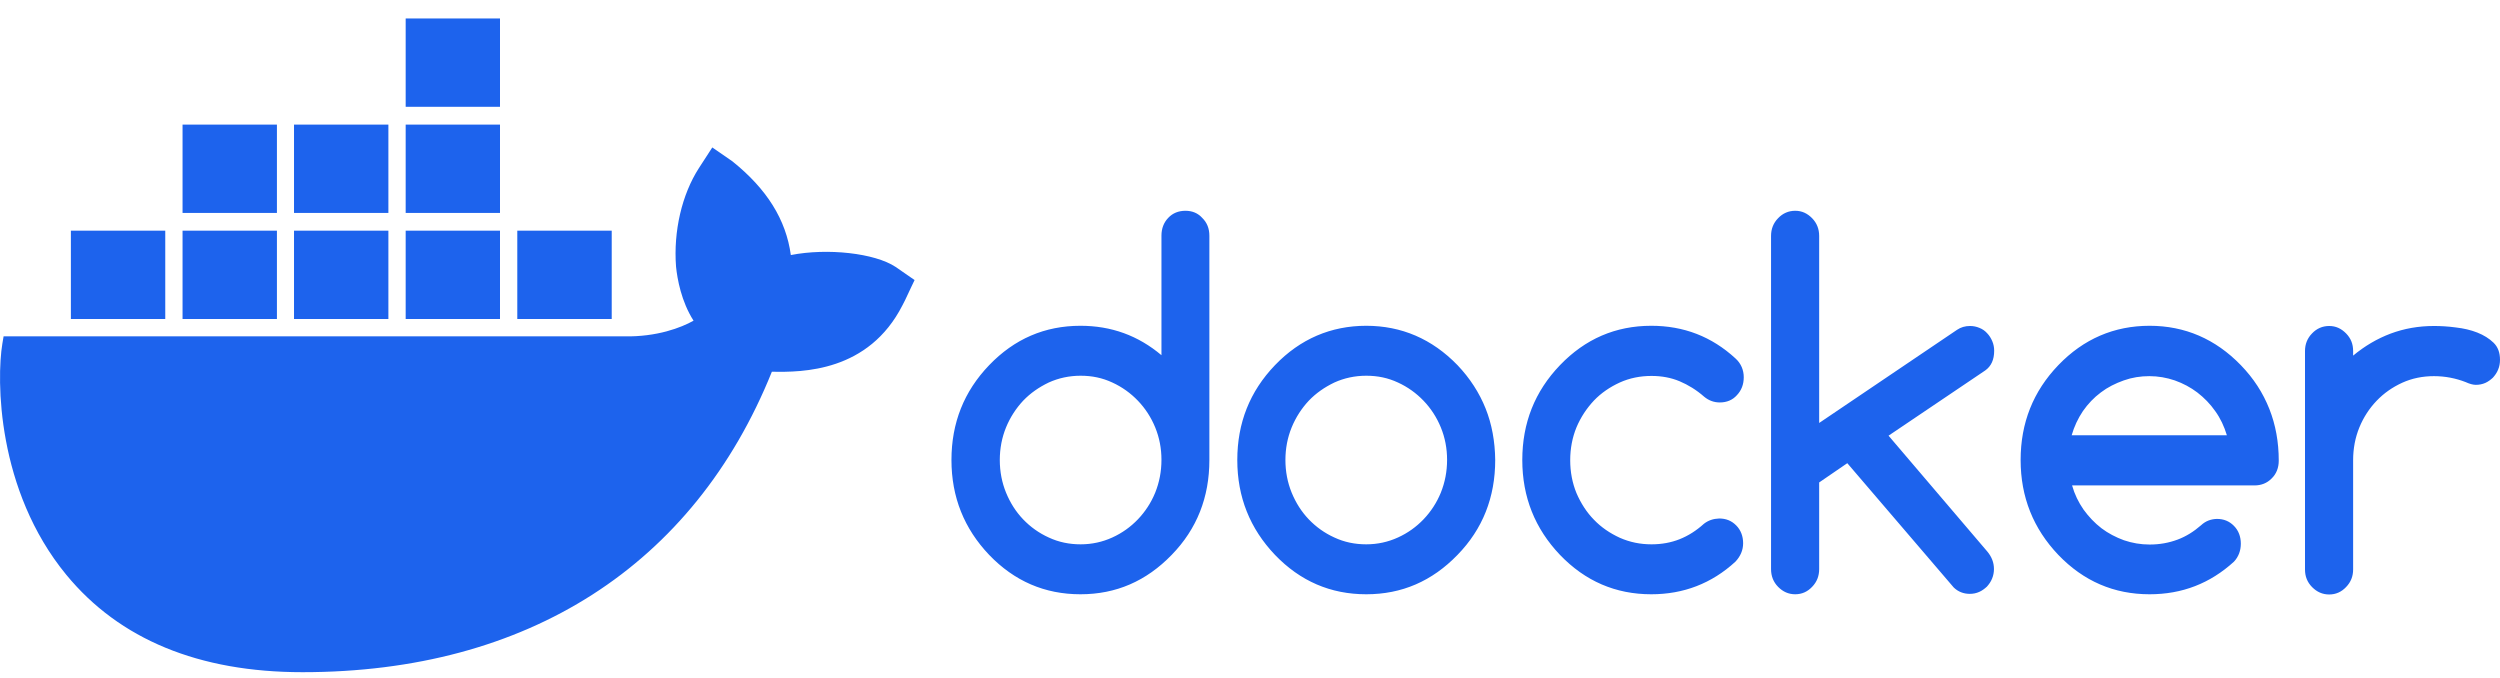
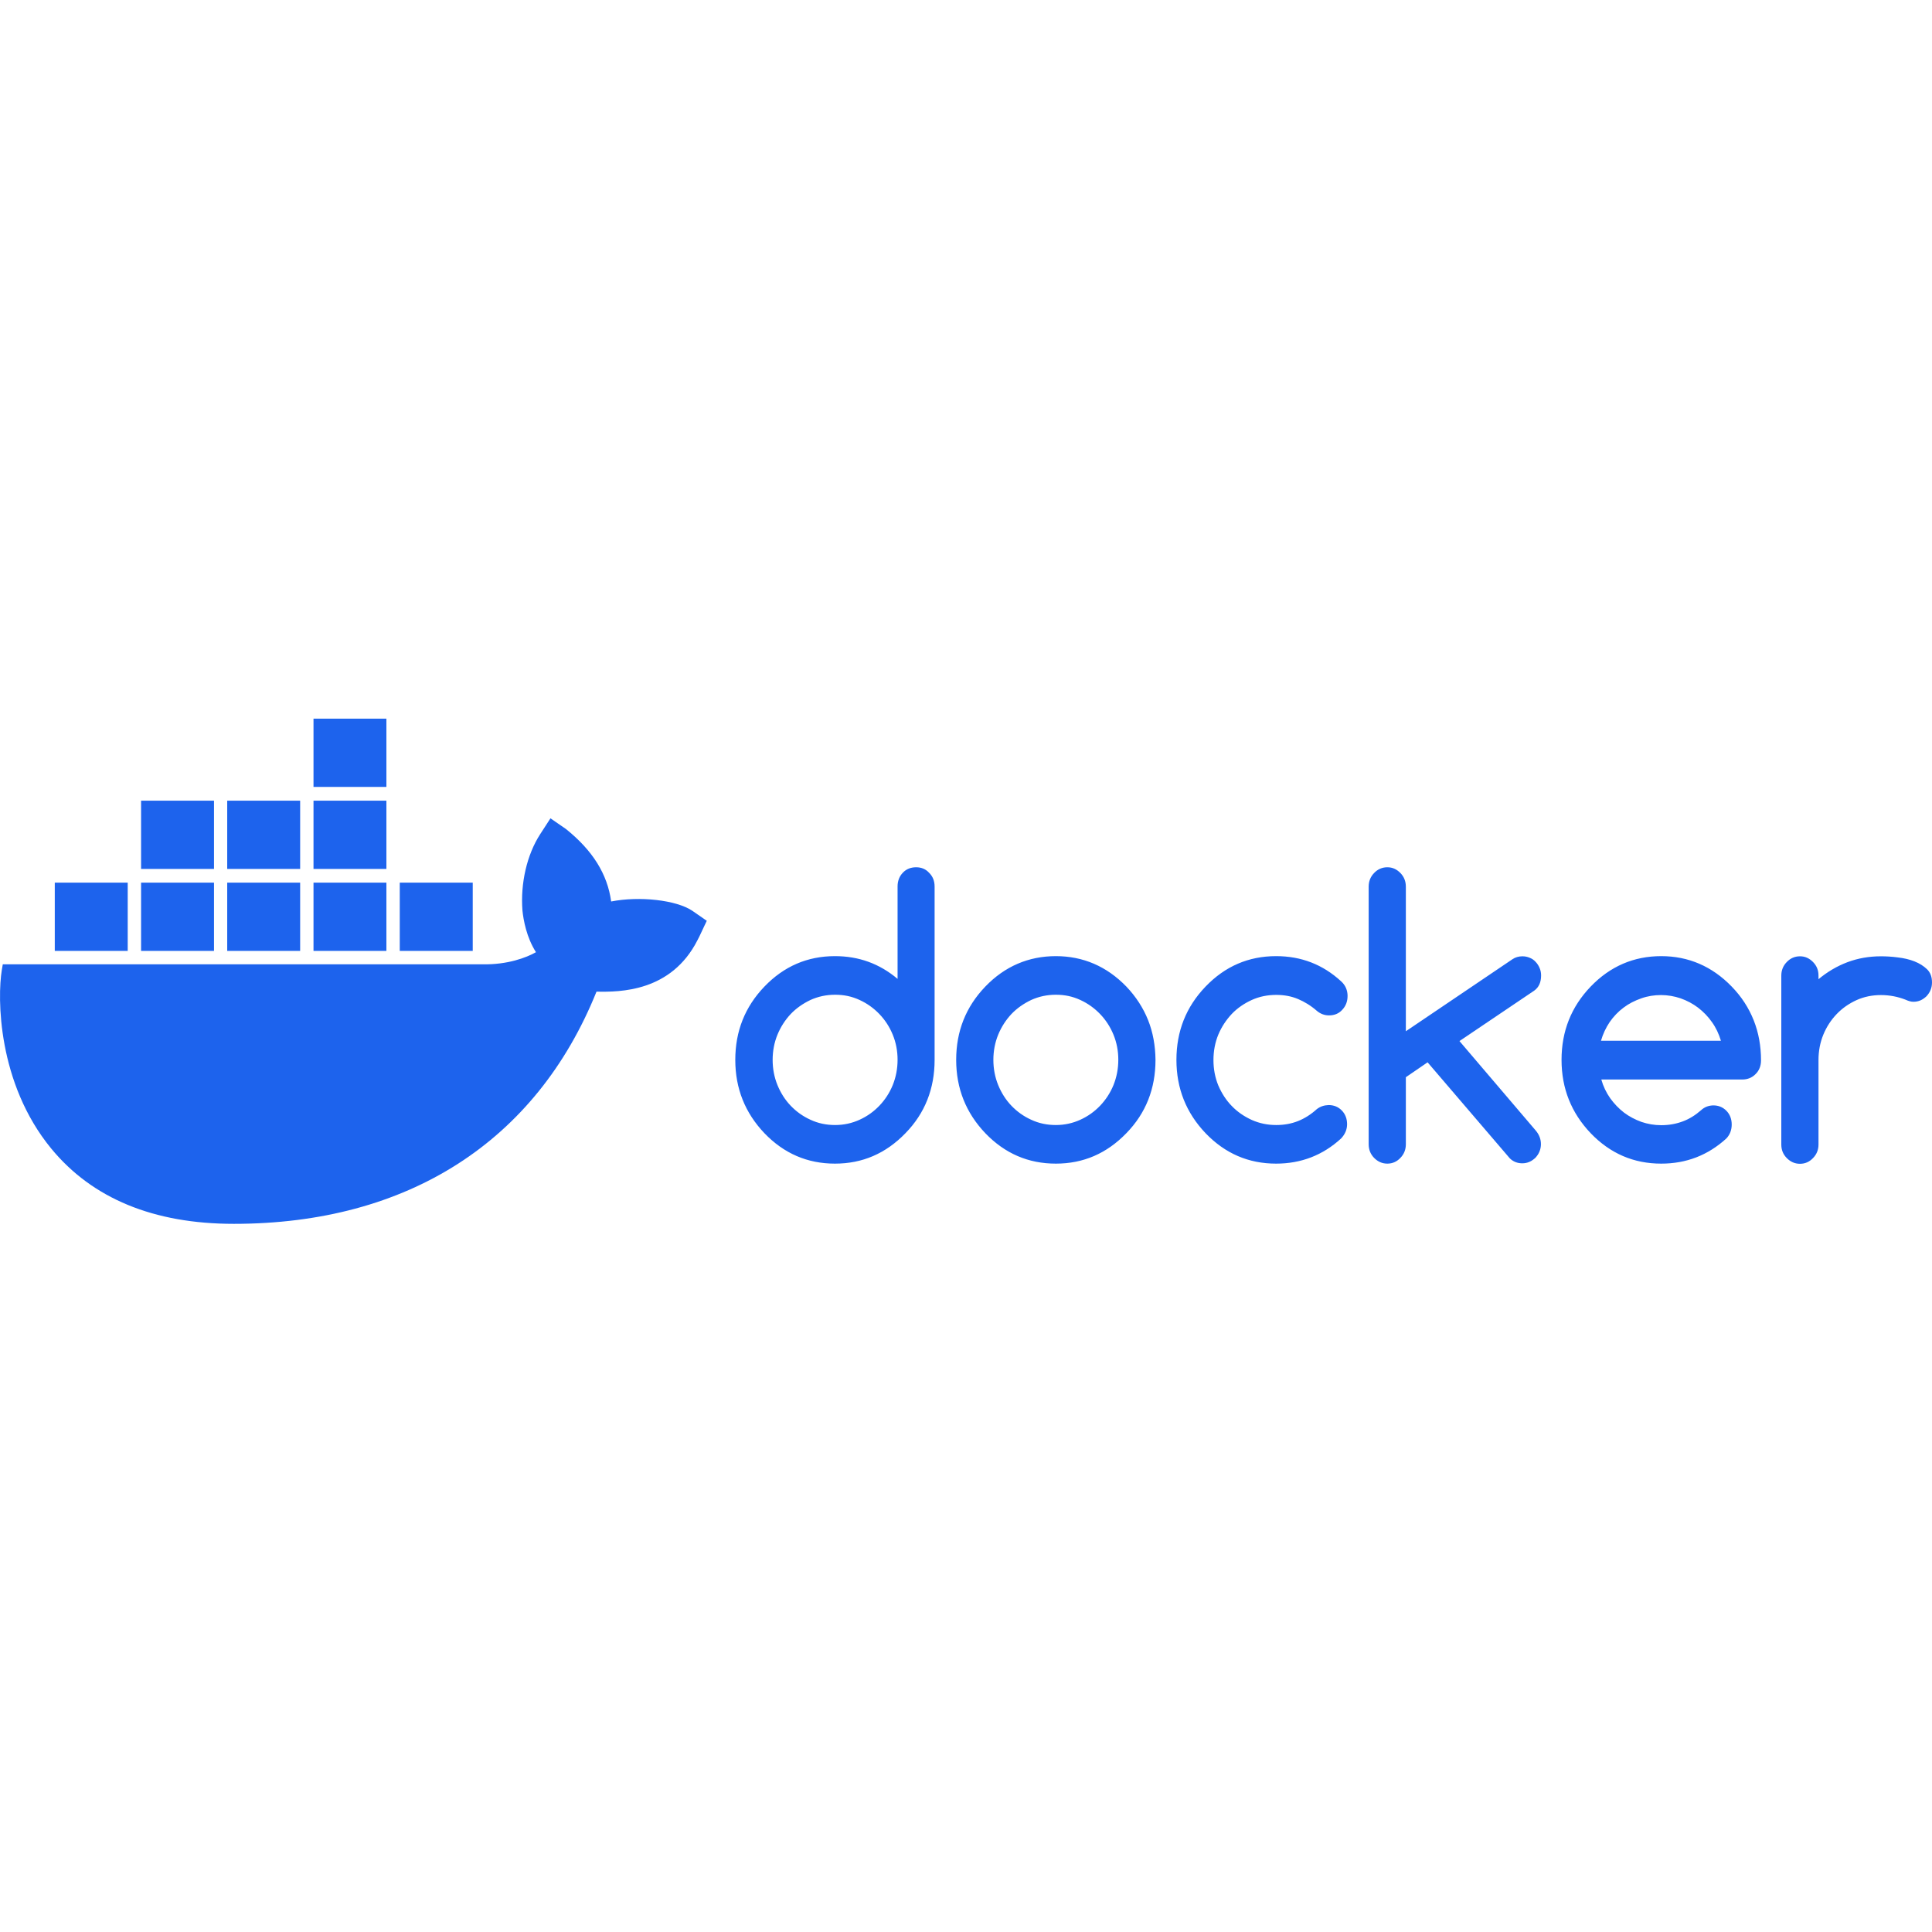
- <svg xmlns="http://www.w3.org/2000/svg" width="48" height="13" viewBox="0 0 48 13" fill="none">
+ <svg xmlns="http://www.w3.org/2000/svg" width="150" height="150" viewBox="0 0 48 13" fill="none">
  <path d="M15.184 4.897C15.092 4.218 14.724 3.628 14.06 3.096L13.676 2.831L13.42 3.226C13.092 3.734 12.928 4.441 12.98 5.12C13.004 5.356 13.08 5.787 13.316 6.157C13.08 6.291 12.612 6.47 11.989 6.458H0.069L0.045 6.6C-0.067 7.279 -0.067 9.406 1.273 11.036C2.293 12.276 3.817 12.906 5.809 12.906C10.129 12.906 13.32 10.861 14.82 7.137C15.408 7.149 16.676 7.141 17.328 5.86C17.344 5.832 17.384 5.755 17.496 5.511L17.56 5.377L17.196 5.125C16.796 4.86 15.888 4.759 15.184 4.897ZM9.6 0.355H7.789V2.051H9.6V0.355ZM9.6 2.392H7.789V4.088H9.6V2.392ZM7.457 2.392H5.645V4.088H7.457V2.392ZM5.317 2.392H3.505V4.088H5.317V2.392ZM3.173 4.429H1.361V6.125H3.173V4.429ZM5.317 4.429H3.505V6.125H5.317V4.429ZM7.457 4.429H5.645V6.125H7.457V4.429ZM9.6 4.429H7.789V6.125H9.6V4.429ZM11.745 4.429H9.932V6.125H11.745V4.429ZM22.76 4.047C22.628 4.047 22.516 4.092 22.432 4.181C22.344 4.271 22.3 4.389 22.3 4.523V6.82C21.852 6.442 21.336 6.255 20.744 6.255C20.06 6.255 19.476 6.507 18.992 7.011C18.508 7.515 18.268 8.121 18.268 8.832C18.268 9.544 18.512 10.15 18.992 10.654C19.476 11.158 20.06 11.41 20.744 11.41C21.428 11.41 22.008 11.158 22.496 10.654C22.98 10.158 23.22 9.548 23.22 8.832V4.527C23.22 4.389 23.176 4.275 23.084 4.185C23 4.092 22.892 4.047 22.76 4.047ZM22.18 9.459C22.1 9.654 21.988 9.824 21.848 9.971C21.708 10.117 21.544 10.235 21.356 10.32C21.168 10.406 20.964 10.451 20.748 10.451C20.532 10.451 20.328 10.41 20.136 10.32C19.948 10.235 19.784 10.117 19.644 9.971C19.504 9.824 19.396 9.654 19.316 9.459C19.236 9.263 19.196 9.052 19.196 8.832C19.196 8.613 19.236 8.401 19.316 8.206C19.396 8.011 19.508 7.84 19.644 7.694C19.784 7.548 19.948 7.434 20.136 7.344C20.324 7.259 20.528 7.214 20.748 7.214C20.968 7.214 21.164 7.255 21.356 7.344C21.544 7.43 21.708 7.548 21.848 7.694C21.988 7.84 22.1 8.011 22.18 8.206C22.26 8.401 22.3 8.609 22.3 8.828C22.3 9.052 22.26 9.259 22.18 9.459ZM43.024 7.011C42.536 6.507 41.948 6.255 41.272 6.255C40.592 6.255 40.004 6.507 39.52 7.011C39.036 7.515 38.796 8.121 38.796 8.832C38.796 9.544 39.04 10.15 39.52 10.654C40.004 11.158 40.588 11.41 41.272 11.41C41.896 11.41 42.432 11.203 42.892 10.784C42.98 10.69 43.024 10.572 43.024 10.438C43.024 10.304 42.98 10.186 42.892 10.097C42.804 10.007 42.696 9.963 42.564 9.963C42.448 9.967 42.348 10.003 42.26 10.085C42.12 10.207 41.972 10.3 41.808 10.361C41.644 10.422 41.468 10.455 41.272 10.455C41.1 10.455 40.936 10.426 40.78 10.373C40.624 10.316 40.476 10.239 40.348 10.142C40.216 10.04 40.104 9.922 40.004 9.784C39.908 9.646 39.832 9.491 39.784 9.32H43.288C43.416 9.32 43.528 9.276 43.616 9.186C43.708 9.097 43.752 8.979 43.752 8.845C43.752 8.487 43.692 8.158 43.572 7.853C43.448 7.54 43.268 7.263 43.024 7.011ZM39.776 8.357C39.824 8.19 39.896 8.036 39.992 7.893C40.088 7.755 40.204 7.633 40.336 7.535C40.468 7.434 40.616 7.361 40.776 7.304C40.936 7.247 41.1 7.222 41.268 7.222C41.436 7.222 41.6 7.251 41.756 7.304C41.916 7.361 42.06 7.438 42.188 7.535C42.32 7.637 42.436 7.755 42.532 7.893C42.632 8.031 42.704 8.186 42.756 8.357H39.776ZM47.876 6.58C47.792 6.499 47.688 6.434 47.564 6.385C47.44 6.336 47.3 6.304 47.152 6.287C47.004 6.267 46.864 6.259 46.732 6.259C46.436 6.259 46.16 6.308 45.9 6.405C45.64 6.503 45.4 6.645 45.18 6.828V6.739C45.18 6.604 45.136 6.495 45.044 6.401C44.952 6.308 44.848 6.259 44.72 6.259C44.592 6.259 44.48 6.308 44.392 6.401C44.3 6.495 44.256 6.609 44.256 6.739V10.934C44.256 11.069 44.3 11.178 44.392 11.272C44.484 11.365 44.592 11.414 44.72 11.414C44.848 11.414 44.956 11.365 45.044 11.272C45.136 11.178 45.18 11.065 45.18 10.934V8.836C45.18 8.613 45.22 8.401 45.3 8.206C45.38 8.011 45.492 7.84 45.632 7.694C45.772 7.548 45.936 7.434 46.124 7.348C46.312 7.263 46.516 7.222 46.732 7.222C46.948 7.222 47.152 7.263 47.34 7.336C47.412 7.369 47.48 7.389 47.536 7.389C47.6 7.389 47.66 7.377 47.716 7.353C47.772 7.328 47.82 7.292 47.864 7.251C47.904 7.206 47.94 7.157 47.964 7.096C47.988 7.039 48 6.974 48 6.909C48 6.771 47.96 6.661 47.876 6.58ZM27.984 7.011C27.496 6.507 26.908 6.255 26.232 6.255C25.556 6.255 24.964 6.507 24.48 7.011C23.996 7.515 23.756 8.121 23.756 8.832C23.756 9.544 24 10.15 24.48 10.654C24.964 11.158 25.548 11.41 26.232 11.41C26.916 11.41 27.496 11.158 27.984 10.654C28.468 10.158 28.708 9.548 28.708 8.832C28.704 8.475 28.644 8.145 28.524 7.844C28.404 7.544 28.224 7.263 27.984 7.011ZM27.664 9.459C27.584 9.654 27.472 9.824 27.332 9.971C27.192 10.117 27.028 10.235 26.84 10.32C26.652 10.406 26.448 10.451 26.232 10.451C26.016 10.451 25.812 10.41 25.62 10.32C25.432 10.235 25.268 10.117 25.128 9.971C24.988 9.824 24.88 9.654 24.8 9.459C24.72 9.263 24.68 9.052 24.68 8.832C24.68 8.613 24.72 8.401 24.8 8.206C24.88 8.011 24.992 7.84 25.128 7.694C25.268 7.548 25.432 7.434 25.62 7.344C25.808 7.259 26.012 7.214 26.232 7.214C26.452 7.214 26.648 7.255 26.84 7.344C27.028 7.43 27.192 7.548 27.332 7.694C27.472 7.84 27.584 8.011 27.664 8.206C27.744 8.401 27.784 8.609 27.784 8.828C27.784 9.052 27.744 9.259 27.664 9.459ZM38.288 6.735C38.288 6.669 38.276 6.609 38.252 6.552C38.228 6.495 38.196 6.442 38.152 6.397C38.112 6.352 38.06 6.316 38.004 6.295C37.948 6.271 37.888 6.259 37.824 6.259C37.732 6.259 37.648 6.283 37.576 6.332L34.928 8.121V4.531C34.928 4.397 34.884 4.283 34.792 4.189C34.7 4.096 34.596 4.047 34.468 4.047C34.34 4.047 34.228 4.096 34.14 4.189C34.048 4.283 34.004 4.397 34.004 4.531V10.926C34.004 11.06 34.048 11.174 34.14 11.268C34.232 11.361 34.34 11.41 34.468 11.41C34.596 11.41 34.704 11.361 34.792 11.268C34.884 11.174 34.928 11.06 34.928 10.926V9.263L35.468 8.893L37.512 11.28C37.596 11.361 37.7 11.402 37.82 11.402C37.884 11.402 37.944 11.39 38 11.365C38.056 11.341 38.104 11.304 38.148 11.264C38.188 11.219 38.224 11.17 38.248 11.109C38.272 11.052 38.284 10.987 38.284 10.926C38.284 10.8 38.24 10.69 38.156 10.589L36.26 8.365L38.116 7.113C38.232 7.031 38.288 6.905 38.288 6.735ZM30.604 7.69C30.744 7.544 30.912 7.43 31.1 7.344C31.288 7.259 31.492 7.218 31.708 7.218C31.904 7.218 32.084 7.251 32.248 7.32C32.412 7.389 32.572 7.487 32.72 7.617C32.808 7.69 32.908 7.727 33.02 7.727C33.152 7.727 33.264 7.682 33.348 7.588C33.436 7.495 33.48 7.381 33.48 7.243C33.48 7.105 33.428 6.978 33.32 6.881C32.864 6.462 32.328 6.255 31.704 6.255C31.02 6.255 30.436 6.507 29.952 7.011C29.468 7.515 29.228 8.121 29.228 8.832C29.228 9.544 29.472 10.15 29.952 10.654C30.436 11.158 31.02 11.41 31.704 11.41C32.324 11.41 32.864 11.203 33.32 10.784C33.416 10.682 33.468 10.564 33.468 10.43C33.468 10.296 33.424 10.178 33.336 10.089C33.248 9.999 33.14 9.955 33.008 9.955C32.896 9.959 32.8 9.991 32.716 10.056C32.568 10.19 32.412 10.288 32.248 10.353C32.084 10.418 31.904 10.451 31.708 10.451C31.492 10.451 31.292 10.41 31.1 10.325C30.912 10.239 30.744 10.125 30.604 9.979C30.464 9.837 30.352 9.662 30.268 9.467C30.188 9.272 30.148 9.06 30.148 8.836C30.148 8.613 30.188 8.401 30.268 8.206C30.352 8.007 30.464 7.84 30.604 7.69Z" fill="#1D63ED" />
</svg>
